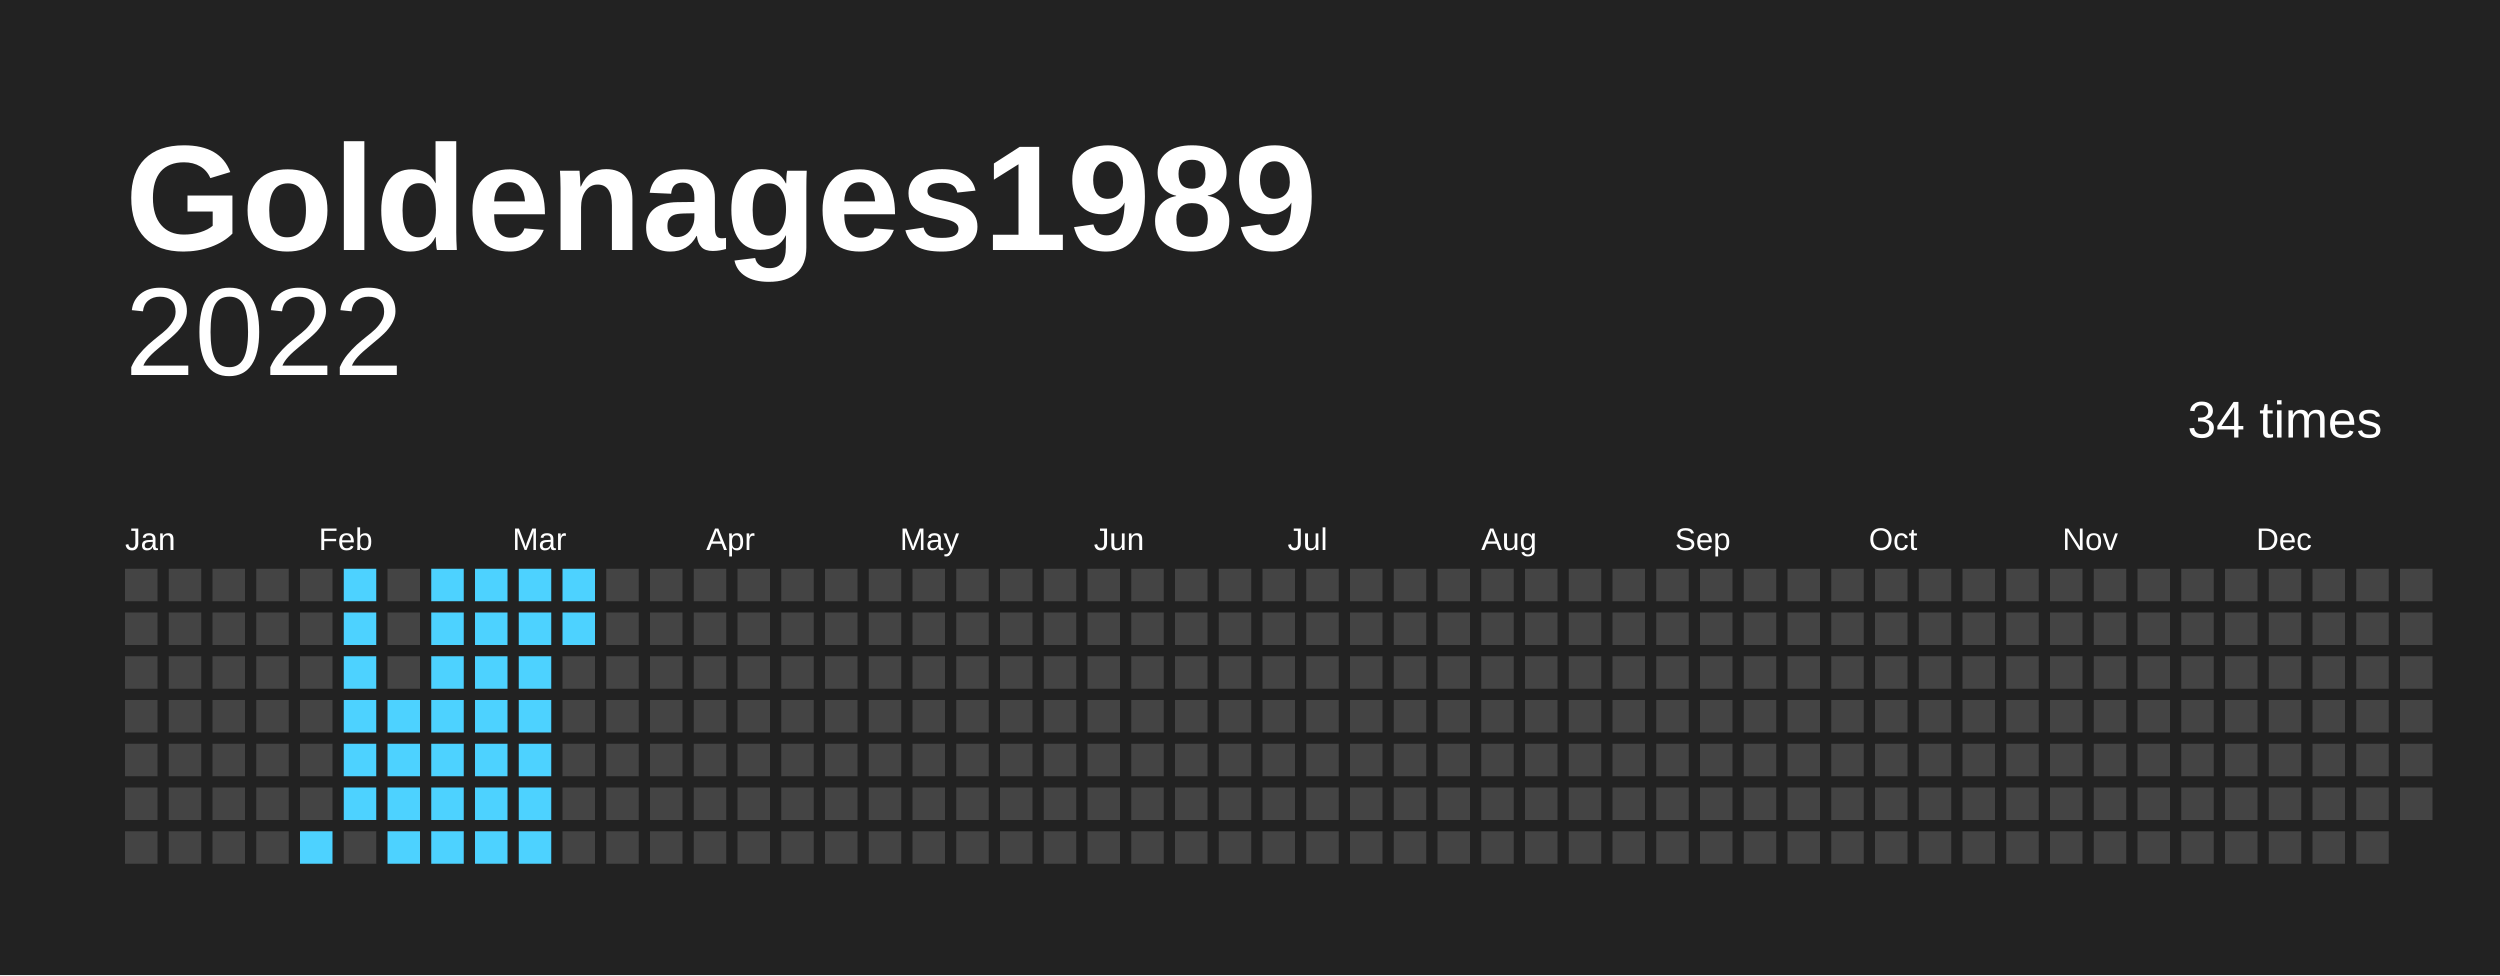
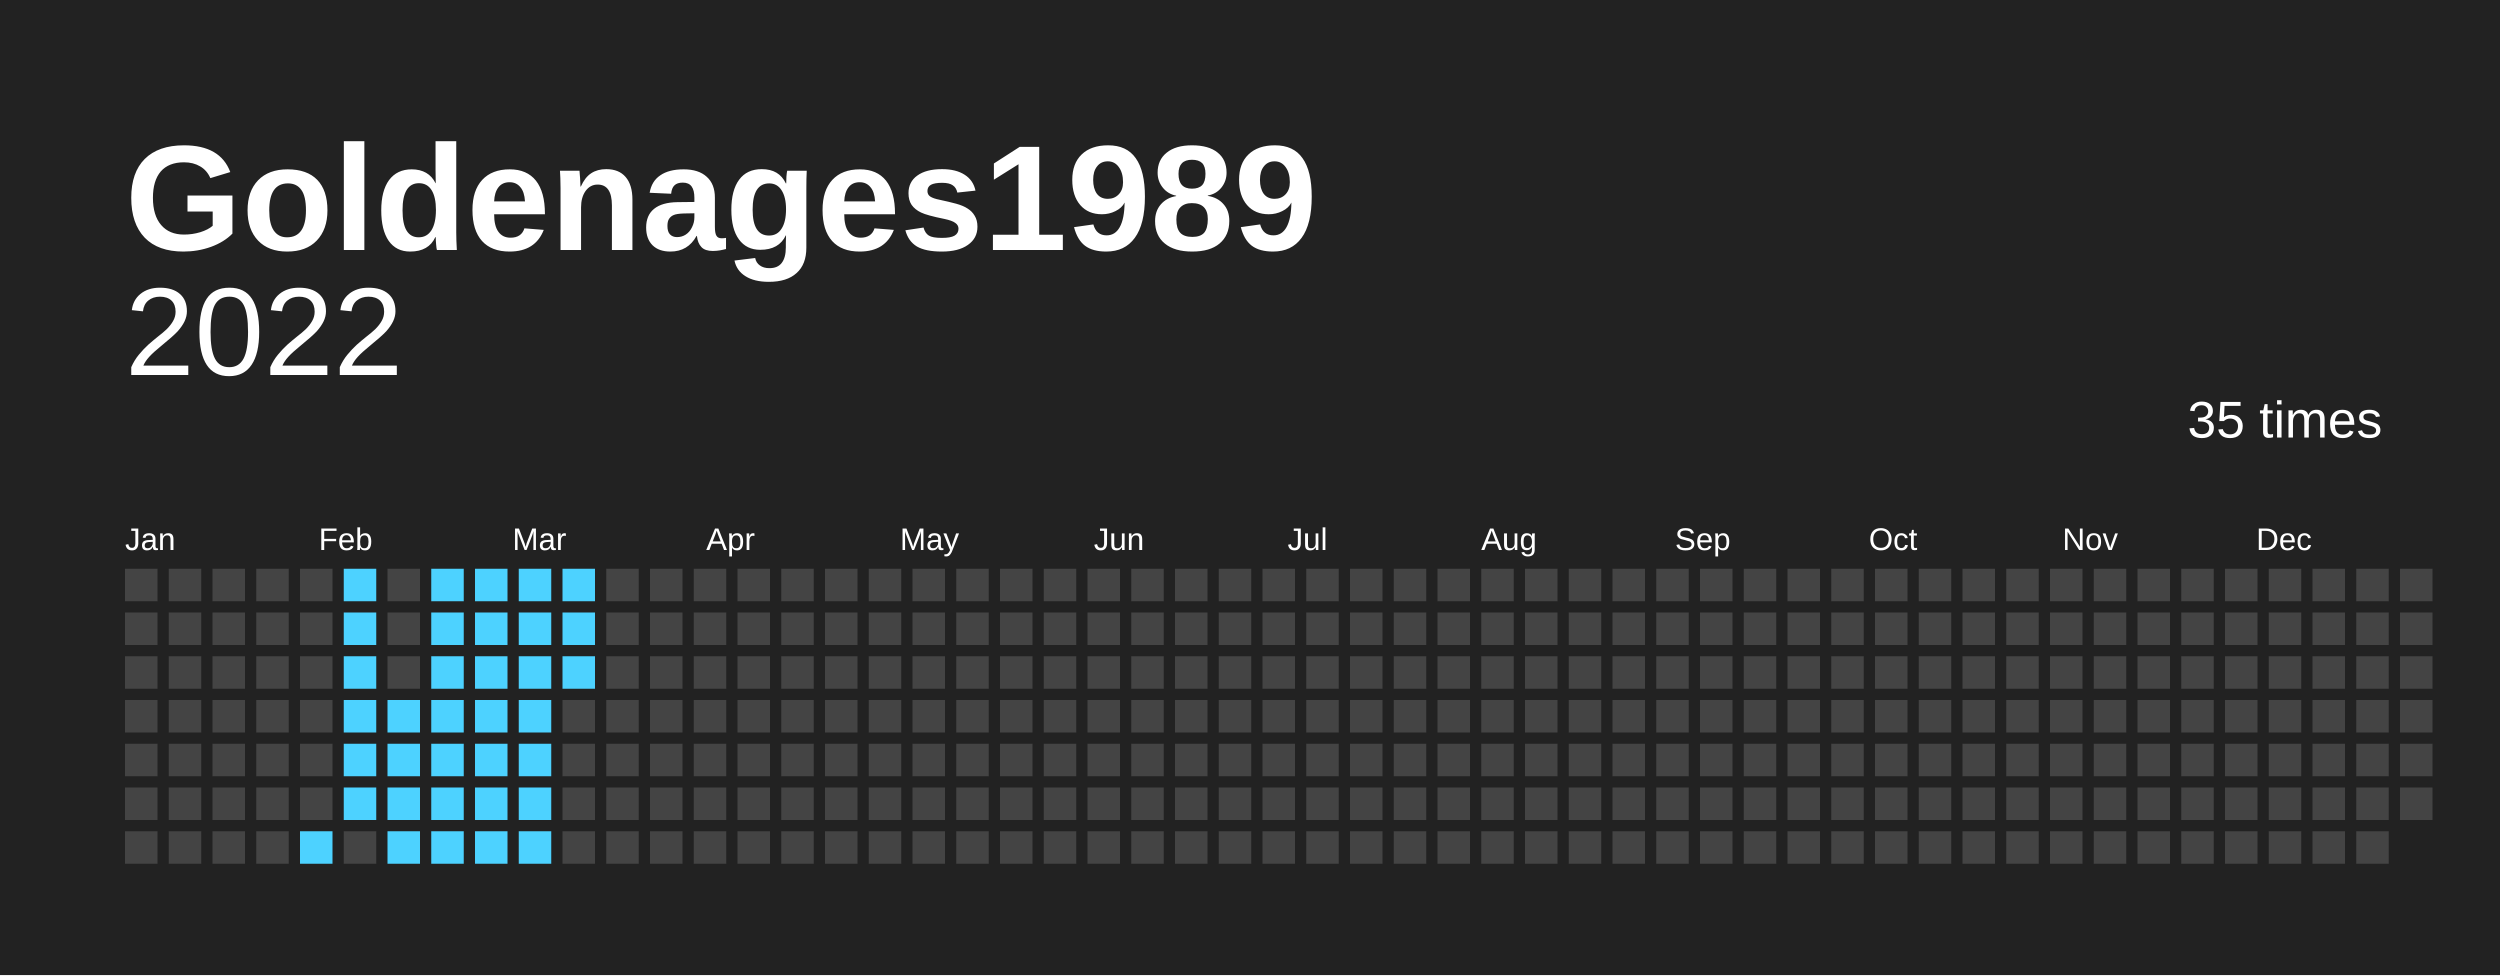
<svg xmlns="http://www.w3.org/2000/svg" baseProfile="full" height="78mm" version="1.1" viewBox="0,0,200,78" width="200mm">
  <defs />
  <rect fill="#222222" height="78" width="200" x="0" y="0" />
  <text fill="#FFFFFF" style="font-size:12px; font-family:Arial; font-weight:bold;" x="10" y="20">Goldenages1989</text>
  <text alignment-baseline="hanging" fill="#FFFFFF" style="font-size:10.0px; font-family:Arial;" x="10" y="30">2022</text>
-   <text alignment-baseline="hanging" fill="#FFFFFF" style="font-size:4.125px; font-family:Arial;" x="175" y="35">34 times</text>
+   <text alignment-baseline="hanging" fill="#FFFFFF" style="font-size:4.125px; font-family:Arial;" x="175" y="35">35 times</text>
  <text fill="#FFFFFF" style="font-size:2.5px; font-family:Arial" x="10.0" y="44">Jan</text>
  <text fill="#FFFFFF" style="font-size:2.5px; font-family:Arial" x="25.5" y="44">Feb</text>
  <text fill="#FFFFFF" style="font-size:2.5px; font-family:Arial" x="41.0" y="44">Mar</text>
  <text fill="#FFFFFF" style="font-size:2.5px; font-family:Arial" x="56.5" y="44">Apr</text>
  <text fill="#FFFFFF" style="font-size:2.5px; font-family:Arial" x="72.0" y="44">May</text>
  <text fill="#FFFFFF" style="font-size:2.5px; font-family:Arial" x="87.5" y="44">Jun</text>
  <text fill="#FFFFFF" style="font-size:2.5px; font-family:Arial" x="103.0" y="44">Jul</text>
  <text fill="#FFFFFF" style="font-size:2.5px; font-family:Arial" x="118.5" y="44">Aug</text>
  <text fill="#FFFFFF" style="font-size:2.5px; font-family:Arial" x="134.0" y="44">Sep</text>
  <text fill="#FFFFFF" style="font-size:2.5px; font-family:Arial" x="149.5" y="44">Oct</text>
  <text fill="#FFFFFF" style="font-size:2.5px; font-family:Arial" x="165.0" y="44">Nov</text>
  <text fill="#FFFFFF" style="font-size:2.5px; font-family:Arial" x="180.5" y="44">Dec</text>
  <rect fill="#444444" height="2.6" width="2.6" x="10.0" y="45.5" />
  <rect fill="#444444" height="2.6" width="2.6" x="10.0" y="49.0" />
  <rect fill="#444444" height="2.6" width="2.6" x="10.0" y="52.5" />
  <rect fill="#444444" height="2.6" width="2.6" x="10.0" y="56.0" />
  <rect fill="#444444" height="2.6" width="2.6" x="10.0" y="59.5" />
  <rect fill="#444444" height="2.6" width="2.6" x="10.0" y="63.0" />
  <rect fill="#444444" height="2.6" width="2.6" x="10.0" y="66.5" />
  <rect fill="#444444" height="2.6" width="2.6" x="13.5" y="45.5" />
  <rect fill="#444444" height="2.6" width="2.6" x="13.5" y="49.0" />
  <rect fill="#444444" height="2.6" width="2.6" x="13.5" y="52.5" />
  <rect fill="#444444" height="2.6" width="2.6" x="13.5" y="56.0" />
  <rect fill="#444444" height="2.6" width="2.6" x="13.5" y="59.5" />
  <rect fill="#444444" height="2.6" width="2.6" x="13.5" y="63.0" />
  <rect fill="#444444" height="2.6" width="2.6" x="13.5" y="66.5" />
  <rect fill="#444444" height="2.6" width="2.6" x="17.0" y="45.5" />
  <rect fill="#444444" height="2.6" width="2.6" x="17.0" y="49.0" />
  <rect fill="#444444" height="2.6" width="2.6" x="17.0" y="52.5" />
  <rect fill="#444444" height="2.6" width="2.6" x="17.0" y="56.0" />
  <rect fill="#444444" height="2.6" width="2.6" x="17.0" y="59.5" />
  <rect fill="#444444" height="2.6" width="2.6" x="17.0" y="63.0" />
  <rect fill="#444444" height="2.6" width="2.6" x="17.0" y="66.5" />
  <rect fill="#444444" height="2.6" width="2.6" x="20.5" y="45.5" />
  <rect fill="#444444" height="2.6" width="2.6" x="20.5" y="49.0" />
  <rect fill="#444444" height="2.6" width="2.6" x="20.5" y="52.5" />
  <rect fill="#444444" height="2.6" width="2.6" x="20.5" y="56.0" />
  <rect fill="#444444" height="2.6" width="2.6" x="20.5" y="59.5" />
  <rect fill="#444444" height="2.6" width="2.6" x="20.5" y="63.0" />
  <rect fill="#444444" height="2.6" width="2.6" x="20.5" y="66.5" />
  <rect fill="#444444" height="2.6" width="2.6" x="24.0" y="45.5" />
  <rect fill="#444444" height="2.6" width="2.6" x="24.0" y="49.0" />
  <rect fill="#444444" height="2.6" width="2.6" x="24.0" y="52.5" />
  <rect fill="#444444" height="2.6" width="2.6" x="24.0" y="56.0" />
  <rect fill="#444444" height="2.6" width="2.6" x="24.0" y="59.5" />
  <rect fill="#444444" height="2.6" width="2.6" x="24.0" y="63.0" />
  <rect fill="#4DD2FF" height="2.6" width="2.6" x="24.0" y="66.5" />
  <rect fill="#4DD2FF" height="2.6" width="2.6" x="27.5" y="45.5" />
  <rect fill="#4DD2FF" height="2.6" width="2.6" x="27.5" y="49.0" />
  <rect fill="#4DD2FF" height="2.6" width="2.6" x="27.5" y="52.5" />
  <rect fill="#4DD2FF" height="2.6" width="2.6" x="27.5" y="56.0" />
  <rect fill="#4DD2FF" height="2.6" width="2.6" x="27.5" y="59.5" />
  <rect fill="#4DD2FF" height="2.6" width="2.6" x="27.5" y="63.0" />
  <rect fill="#444444" height="2.6" width="2.6" x="27.5" y="66.5" />
  <rect fill="#444444" height="2.6" width="2.6" x="31.0" y="45.5" />
  <rect fill="#444444" height="2.6" width="2.6" x="31.0" y="49.0" />
  <rect fill="#444444" height="2.6" width="2.6" x="31.0" y="52.5" />
  <rect fill="#4DD2FF" height="2.6" width="2.6" x="31.0" y="56.0" />
  <rect fill="#4DD2FF" height="2.6" width="2.6" x="31.0" y="59.5" />
  <rect fill="#4DD2FF" height="2.6" width="2.6" x="31.0" y="63.0" />
  <rect fill="#4DD2FF" height="2.6" width="2.6" x="31.0" y="66.5" />
  <rect fill="#4DD2FF" height="2.6" width="2.6" x="34.5" y="45.5" />
  <rect fill="#4DD2FF" height="2.6" width="2.6" x="34.5" y="49.0" />
  <rect fill="#4DD2FF" height="2.6" width="2.6" x="34.5" y="52.5" />
  <rect fill="#4DD2FF" height="2.6" width="2.6" x="34.5" y="56.0" />
  <rect fill="#4DD2FF" height="2.6" width="2.6" x="34.5" y="59.5" />
  <rect fill="#4DD2FF" height="2.6" width="2.6" x="34.5" y="63.0" />
  <rect fill="#4DD2FF" height="2.6" width="2.6" x="34.5" y="66.5" />
  <rect fill="#4DD2FF" height="2.6" width="2.6" x="38.0" y="45.5" />
  <rect fill="#4DD2FF" height="2.6" width="2.6" x="38.0" y="49.0" />
  <rect fill="#4DD2FF" height="2.6" width="2.6" x="38.0" y="52.5" />
  <rect fill="#4DD2FF" height="2.6" width="2.6" x="38.0" y="56.0" />
  <rect fill="#4DD2FF" height="2.6" width="2.6" x="38.0" y="59.5" />
  <rect fill="#4DD2FF" height="2.6" width="2.6" x="38.0" y="63.0" />
  <rect fill="#4DD2FF" height="2.6" width="2.6" x="38.0" y="66.5" />
  <rect fill="#4DD2FF" height="2.6" width="2.6" x="41.5" y="45.5" />
  <rect fill="#4DD2FF" height="2.6" width="2.6" x="41.5" y="49.0" />
  <rect fill="#4DD2FF" height="2.6" width="2.6" x="41.5" y="52.5" />
  <rect fill="#4DD2FF" height="2.6" width="2.6" x="41.5" y="56.0" />
  <rect fill="#4DD2FF" height="2.6" width="2.6" x="41.5" y="59.5" />
  <rect fill="#4DD2FF" height="2.6" width="2.6" x="41.5" y="63.0" />
  <rect fill="#4DD2FF" height="2.6" width="2.6" x="41.5" y="66.5" />
  <rect fill="#4DD2FF" height="2.6" width="2.6" x="45.0" y="45.5" />
  <rect fill="#4DD2FF" height="2.6" width="2.6" x="45.0" y="49.0" />
-   <rect fill="#444444" height="2.6" width="2.6" x="45.0" y="52.5" />
+   <rect fill="#4DD2FF" height="2.6" width="2.6" x="45.0" y="52.5" />
  <rect fill="#444444" height="2.6" width="2.6" x="45.0" y="56.0" />
  <rect fill="#444444" height="2.6" width="2.6" x="45.0" y="59.5" />
  <rect fill="#444444" height="2.6" width="2.6" x="45.0" y="63.0" />
  <rect fill="#444444" height="2.6" width="2.6" x="45.0" y="66.5" />
  <rect fill="#444444" height="2.6" width="2.6" x="48.5" y="45.5" />
  <rect fill="#444444" height="2.6" width="2.6" x="48.5" y="49.0" />
  <rect fill="#444444" height="2.6" width="2.6" x="48.5" y="52.5" />
  <rect fill="#444444" height="2.6" width="2.6" x="48.5" y="56.0" />
  <rect fill="#444444" height="2.6" width="2.6" x="48.5" y="59.5" />
  <rect fill="#444444" height="2.6" width="2.6" x="48.5" y="63.0" />
  <rect fill="#444444" height="2.6" width="2.6" x="48.5" y="66.5" />
  <rect fill="#444444" height="2.6" width="2.6" x="52.0" y="45.5" />
  <rect fill="#444444" height="2.6" width="2.6" x="52.0" y="49.0" />
  <rect fill="#444444" height="2.6" width="2.6" x="52.0" y="52.5" />
  <rect fill="#444444" height="2.6" width="2.6" x="52.0" y="56.0" />
  <rect fill="#444444" height="2.6" width="2.6" x="52.0" y="59.5" />
  <rect fill="#444444" height="2.6" width="2.6" x="52.0" y="63.0" />
  <rect fill="#444444" height="2.6" width="2.6" x="52.0" y="66.5" />
  <rect fill="#444444" height="2.6" width="2.6" x="55.5" y="45.5" />
  <rect fill="#444444" height="2.6" width="2.6" x="55.5" y="49.0" />
  <rect fill="#444444" height="2.6" width="2.6" x="55.5" y="52.5" />
  <rect fill="#444444" height="2.6" width="2.6" x="55.5" y="56.0" />
  <rect fill="#444444" height="2.6" width="2.6" x="55.5" y="59.5" />
  <rect fill="#444444" height="2.6" width="2.6" x="55.5" y="63.0" />
  <rect fill="#444444" height="2.6" width="2.6" x="55.5" y="66.5" />
  <rect fill="#444444" height="2.6" width="2.6" x="59.0" y="45.5" />
  <rect fill="#444444" height="2.6" width="2.6" x="59.0" y="49.0" />
  <rect fill="#444444" height="2.6" width="2.6" x="59.0" y="52.5" />
  <rect fill="#444444" height="2.6" width="2.6" x="59.0" y="56.0" />
  <rect fill="#444444" height="2.6" width="2.6" x="59.0" y="59.5" />
  <rect fill="#444444" height="2.6" width="2.6" x="59.0" y="63.0" />
  <rect fill="#444444" height="2.6" width="2.6" x="59.0" y="66.5" />
  <rect fill="#444444" height="2.6" width="2.6" x="62.5" y="45.5" />
  <rect fill="#444444" height="2.6" width="2.6" x="62.5" y="49.0" />
  <rect fill="#444444" height="2.6" width="2.6" x="62.5" y="52.5" />
  <rect fill="#444444" height="2.6" width="2.6" x="62.5" y="56.0" />
  <rect fill="#444444" height="2.6" width="2.6" x="62.5" y="59.5" />
  <rect fill="#444444" height="2.6" width="2.6" x="62.5" y="63.0" />
  <rect fill="#444444" height="2.6" width="2.6" x="62.5" y="66.5" />
  <rect fill="#444444" height="2.6" width="2.6" x="66.0" y="45.5" />
  <rect fill="#444444" height="2.6" width="2.6" x="66.0" y="49.0" />
  <rect fill="#444444" height="2.6" width="2.6" x="66.0" y="52.5" />
  <rect fill="#444444" height="2.6" width="2.6" x="66.0" y="56.0" />
  <rect fill="#444444" height="2.6" width="2.6" x="66.0" y="59.5" />
  <rect fill="#444444" height="2.6" width="2.6" x="66.0" y="63.0" />
  <rect fill="#444444" height="2.6" width="2.6" x="66.0" y="66.5" />
  <rect fill="#444444" height="2.6" width="2.6" x="69.5" y="45.5" />
  <rect fill="#444444" height="2.6" width="2.6" x="69.5" y="49.0" />
  <rect fill="#444444" height="2.6" width="2.6" x="69.5" y="52.5" />
  <rect fill="#444444" height="2.6" width="2.6" x="69.5" y="56.0" />
  <rect fill="#444444" height="2.6" width="2.6" x="69.5" y="59.5" />
  <rect fill="#444444" height="2.6" width="2.6" x="69.5" y="63.0" />
  <rect fill="#444444" height="2.6" width="2.6" x="69.5" y="66.5" />
  <rect fill="#444444" height="2.6" width="2.6" x="73.0" y="45.5" />
  <rect fill="#444444" height="2.6" width="2.6" x="73.0" y="49.0" />
  <rect fill="#444444" height="2.6" width="2.6" x="73.0" y="52.5" />
  <rect fill="#444444" height="2.6" width="2.6" x="73.0" y="56.0" />
  <rect fill="#444444" height="2.6" width="2.6" x="73.0" y="59.5" />
  <rect fill="#444444" height="2.6" width="2.6" x="73.0" y="63.0" />
  <rect fill="#444444" height="2.6" width="2.6" x="73.0" y="66.5" />
  <rect fill="#444444" height="2.6" width="2.6" x="76.5" y="45.5" />
  <rect fill="#444444" height="2.6" width="2.6" x="76.5" y="49.0" />
  <rect fill="#444444" height="2.6" width="2.6" x="76.5" y="52.5" />
  <rect fill="#444444" height="2.6" width="2.6" x="76.5" y="56.0" />
  <rect fill="#444444" height="2.6" width="2.6" x="76.5" y="59.5" />
  <rect fill="#444444" height="2.6" width="2.6" x="76.5" y="63.0" />
  <rect fill="#444444" height="2.6" width="2.6" x="76.5" y="66.5" />
  <rect fill="#444444" height="2.6" width="2.6" x="80.0" y="45.5" />
  <rect fill="#444444" height="2.6" width="2.6" x="80.0" y="49.0" />
  <rect fill="#444444" height="2.6" width="2.6" x="80.0" y="52.5" />
  <rect fill="#444444" height="2.6" width="2.6" x="80.0" y="56.0" />
  <rect fill="#444444" height="2.6" width="2.6" x="80.0" y="59.5" />
  <rect fill="#444444" height="2.6" width="2.6" x="80.0" y="63.0" />
  <rect fill="#444444" height="2.6" width="2.6" x="80.0" y="66.5" />
  <rect fill="#444444" height="2.6" width="2.6" x="83.5" y="45.5" />
  <rect fill="#444444" height="2.6" width="2.6" x="83.5" y="49.0" />
  <rect fill="#444444" height="2.6" width="2.6" x="83.5" y="52.5" />
  <rect fill="#444444" height="2.6" width="2.6" x="83.5" y="56.0" />
  <rect fill="#444444" height="2.6" width="2.6" x="83.5" y="59.5" />
  <rect fill="#444444" height="2.6" width="2.6" x="83.5" y="63.0" />
  <rect fill="#444444" height="2.6" width="2.6" x="83.5" y="66.5" />
  <rect fill="#444444" height="2.6" width="2.6" x="87.0" y="45.5" />
  <rect fill="#444444" height="2.6" width="2.6" x="87.0" y="49.0" />
  <rect fill="#444444" height="2.6" width="2.6" x="87.0" y="52.5" />
  <rect fill="#444444" height="2.6" width="2.6" x="87.0" y="56.0" />
  <rect fill="#444444" height="2.6" width="2.6" x="87.0" y="59.5" />
  <rect fill="#444444" height="2.6" width="2.6" x="87.0" y="63.0" />
  <rect fill="#444444" height="2.6" width="2.6" x="87.0" y="66.5" />
  <rect fill="#444444" height="2.6" width="2.6" x="90.5" y="45.5" />
  <rect fill="#444444" height="2.6" width="2.6" x="90.5" y="49.0" />
  <rect fill="#444444" height="2.6" width="2.6" x="90.5" y="52.5" />
  <rect fill="#444444" height="2.6" width="2.6" x="90.5" y="56.0" />
  <rect fill="#444444" height="2.6" width="2.6" x="90.5" y="59.5" />
  <rect fill="#444444" height="2.6" width="2.6" x="90.5" y="63.0" />
  <rect fill="#444444" height="2.6" width="2.6" x="90.5" y="66.5" />
  <rect fill="#444444" height="2.6" width="2.6" x="94.0" y="45.5" />
  <rect fill="#444444" height="2.6" width="2.6" x="94.0" y="49.0" />
  <rect fill="#444444" height="2.6" width="2.6" x="94.0" y="52.5" />
  <rect fill="#444444" height="2.6" width="2.6" x="94.0" y="56.0" />
  <rect fill="#444444" height="2.6" width="2.6" x="94.0" y="59.5" />
  <rect fill="#444444" height="2.6" width="2.6" x="94.0" y="63.0" />
  <rect fill="#444444" height="2.6" width="2.6" x="94.0" y="66.5" />
  <rect fill="#444444" height="2.6" width="2.6" x="97.5" y="45.5" />
  <rect fill="#444444" height="2.6" width="2.6" x="97.5" y="49.0" />
  <rect fill="#444444" height="2.6" width="2.6" x="97.5" y="52.5" />
  <rect fill="#444444" height="2.6" width="2.6" x="97.5" y="56.0" />
  <rect fill="#444444" height="2.6" width="2.6" x="97.5" y="59.5" />
  <rect fill="#444444" height="2.6" width="2.6" x="97.5" y="63.0" />
  <rect fill="#444444" height="2.6" width="2.6" x="97.5" y="66.5" />
  <rect fill="#444444" height="2.6" width="2.6" x="101.0" y="45.5" />
  <rect fill="#444444" height="2.6" width="2.6" x="101.0" y="49.0" />
  <rect fill="#444444" height="2.6" width="2.6" x="101.0" y="52.5" />
  <rect fill="#444444" height="2.6" width="2.6" x="101.0" y="56.0" />
  <rect fill="#444444" height="2.6" width="2.6" x="101.0" y="59.5" />
  <rect fill="#444444" height="2.6" width="2.6" x="101.0" y="63.0" />
  <rect fill="#444444" height="2.6" width="2.6" x="101.0" y="66.5" />
  <rect fill="#444444" height="2.6" width="2.6" x="104.5" y="45.5" />
  <rect fill="#444444" height="2.6" width="2.6" x="104.5" y="49.0" />
  <rect fill="#444444" height="2.6" width="2.6" x="104.5" y="52.5" />
  <rect fill="#444444" height="2.6" width="2.6" x="104.5" y="56.0" />
  <rect fill="#444444" height="2.6" width="2.6" x="104.5" y="59.5" />
  <rect fill="#444444" height="2.6" width="2.6" x="104.5" y="63.0" />
  <rect fill="#444444" height="2.6" width="2.6" x="104.5" y="66.5" />
  <rect fill="#444444" height="2.6" width="2.6" x="108.0" y="45.5" />
  <rect fill="#444444" height="2.6" width="2.6" x="108.0" y="49.0" />
  <rect fill="#444444" height="2.6" width="2.6" x="108.0" y="52.5" />
  <rect fill="#444444" height="2.6" width="2.6" x="108.0" y="56.0" />
  <rect fill="#444444" height="2.6" width="2.6" x="108.0" y="59.5" />
  <rect fill="#444444" height="2.6" width="2.6" x="108.0" y="63.0" />
  <rect fill="#444444" height="2.6" width="2.6" x="108.0" y="66.5" />
  <rect fill="#444444" height="2.6" width="2.6" x="111.5" y="45.5" />
  <rect fill="#444444" height="2.6" width="2.6" x="111.5" y="49.0" />
  <rect fill="#444444" height="2.6" width="2.6" x="111.5" y="52.5" />
  <rect fill="#444444" height="2.6" width="2.6" x="111.5" y="56.0" />
  <rect fill="#444444" height="2.6" width="2.6" x="111.5" y="59.5" />
  <rect fill="#444444" height="2.6" width="2.6" x="111.5" y="63.0" />
  <rect fill="#444444" height="2.6" width="2.6" x="111.5" y="66.5" />
  <rect fill="#444444" height="2.6" width="2.6" x="115.0" y="45.5" />
  <rect fill="#444444" height="2.6" width="2.6" x="115.0" y="49.0" />
  <rect fill="#444444" height="2.6" width="2.6" x="115.0" y="52.5" />
  <rect fill="#444444" height="2.6" width="2.6" x="115.0" y="56.0" />
  <rect fill="#444444" height="2.6" width="2.6" x="115.0" y="59.5" />
  <rect fill="#444444" height="2.6" width="2.6" x="115.0" y="63.0" />
  <rect fill="#444444" height="2.6" width="2.6" x="115.0" y="66.5" />
  <rect fill="#444444" height="2.6" width="2.6" x="118.5" y="45.5" />
  <rect fill="#444444" height="2.6" width="2.6" x="118.5" y="49.0" />
  <rect fill="#444444" height="2.6" width="2.6" x="118.5" y="52.5" />
  <rect fill="#444444" height="2.6" width="2.6" x="118.5" y="56.0" />
  <rect fill="#444444" height="2.6" width="2.6" x="118.5" y="59.5" />
  <rect fill="#444444" height="2.6" width="2.6" x="118.5" y="63.0" />
  <rect fill="#444444" height="2.6" width="2.6" x="118.5" y="66.5" />
  <rect fill="#444444" height="2.6" width="2.6" x="122.0" y="45.5" />
  <rect fill="#444444" height="2.6" width="2.6" x="122.0" y="49.0" />
  <rect fill="#444444" height="2.6" width="2.6" x="122.0" y="52.5" />
  <rect fill="#444444" height="2.6" width="2.6" x="122.0" y="56.0" />
  <rect fill="#444444" height="2.6" width="2.6" x="122.0" y="59.5" />
  <rect fill="#444444" height="2.6" width="2.6" x="122.0" y="63.0" />
  <rect fill="#444444" height="2.6" width="2.6" x="122.0" y="66.5" />
  <rect fill="#444444" height="2.6" width="2.6" x="125.5" y="45.5" />
  <rect fill="#444444" height="2.6" width="2.6" x="125.5" y="49.0" />
  <rect fill="#444444" height="2.6" width="2.6" x="125.5" y="52.5" />
  <rect fill="#444444" height="2.6" width="2.6" x="125.5" y="56.0" />
  <rect fill="#444444" height="2.6" width="2.6" x="125.5" y="59.5" />
  <rect fill="#444444" height="2.6" width="2.6" x="125.5" y="63.0" />
  <rect fill="#444444" height="2.6" width="2.6" x="125.5" y="66.5" />
  <rect fill="#444444" height="2.6" width="2.6" x="129.0" y="45.5" />
  <rect fill="#444444" height="2.6" width="2.6" x="129.0" y="49.0" />
  <rect fill="#444444" height="2.6" width="2.6" x="129.0" y="52.5" />
  <rect fill="#444444" height="2.6" width="2.6" x="129.0" y="56.0" />
  <rect fill="#444444" height="2.6" width="2.6" x="129.0" y="59.5" />
  <rect fill="#444444" height="2.6" width="2.6" x="129.0" y="63.0" />
  <rect fill="#444444" height="2.6" width="2.6" x="129.0" y="66.5" />
  <rect fill="#444444" height="2.6" width="2.6" x="132.5" y="45.5" />
  <rect fill="#444444" height="2.6" width="2.6" x="132.5" y="49.0" />
  <rect fill="#444444" height="2.6" width="2.6" x="132.5" y="52.5" />
  <rect fill="#444444" height="2.6" width="2.6" x="132.5" y="56.0" />
  <rect fill="#444444" height="2.6" width="2.6" x="132.5" y="59.5" />
  <rect fill="#444444" height="2.6" width="2.6" x="132.5" y="63.0" />
  <rect fill="#444444" height="2.6" width="2.6" x="132.5" y="66.5" />
  <rect fill="#444444" height="2.6" width="2.6" x="136.0" y="45.5" />
  <rect fill="#444444" height="2.6" width="2.6" x="136.0" y="49.0" />
  <rect fill="#444444" height="2.6" width="2.6" x="136.0" y="52.5" />
  <rect fill="#444444" height="2.6" width="2.6" x="136.0" y="56.0" />
  <rect fill="#444444" height="2.6" width="2.6" x="136.0" y="59.5" />
  <rect fill="#444444" height="2.6" width="2.6" x="136.0" y="63.0" />
  <rect fill="#444444" height="2.6" width="2.6" x="136.0" y="66.5" />
  <rect fill="#444444" height="2.6" width="2.6" x="139.5" y="45.5" />
  <rect fill="#444444" height="2.6" width="2.6" x="139.5" y="49.0" />
  <rect fill="#444444" height="2.6" width="2.6" x="139.5" y="52.5" />
  <rect fill="#444444" height="2.6" width="2.6" x="139.5" y="56.0" />
  <rect fill="#444444" height="2.6" width="2.6" x="139.5" y="59.5" />
  <rect fill="#444444" height="2.6" width="2.6" x="139.5" y="63.0" />
  <rect fill="#444444" height="2.6" width="2.6" x="139.5" y="66.5" />
  <rect fill="#444444" height="2.6" width="2.6" x="143.0" y="45.5" />
  <rect fill="#444444" height="2.6" width="2.6" x="143.0" y="49.0" />
  <rect fill="#444444" height="2.6" width="2.6" x="143.0" y="52.5" />
  <rect fill="#444444" height="2.6" width="2.6" x="143.0" y="56.0" />
  <rect fill="#444444" height="2.6" width="2.6" x="143.0" y="59.5" />
  <rect fill="#444444" height="2.6" width="2.6" x="143.0" y="63.0" />
  <rect fill="#444444" height="2.6" width="2.6" x="143.0" y="66.5" />
  <rect fill="#444444" height="2.6" width="2.6" x="146.5" y="45.5" />
  <rect fill="#444444" height="2.6" width="2.6" x="146.5" y="49.0" />
  <rect fill="#444444" height="2.6" width="2.6" x="146.5" y="52.5" />
  <rect fill="#444444" height="2.6" width="2.6" x="146.5" y="56.0" />
  <rect fill="#444444" height="2.6" width="2.6" x="146.5" y="59.5" />
  <rect fill="#444444" height="2.6" width="2.6" x="146.5" y="63.0" />
  <rect fill="#444444" height="2.6" width="2.6" x="146.5" y="66.5" />
  <rect fill="#444444" height="2.6" width="2.6" x="150.0" y="45.5" />
  <rect fill="#444444" height="2.6" width="2.6" x="150.0" y="49.0" />
  <rect fill="#444444" height="2.6" width="2.6" x="150.0" y="52.5" />
  <rect fill="#444444" height="2.6" width="2.6" x="150.0" y="56.0" />
  <rect fill="#444444" height="2.6" width="2.6" x="150.0" y="59.5" />
  <rect fill="#444444" height="2.6" width="2.6" x="150.0" y="63.0" />
  <rect fill="#444444" height="2.6" width="2.6" x="150.0" y="66.5" />
  <rect fill="#444444" height="2.6" width="2.6" x="153.5" y="45.5" />
  <rect fill="#444444" height="2.6" width="2.6" x="153.5" y="49.0" />
  <rect fill="#444444" height="2.6" width="2.6" x="153.5" y="52.5" />
  <rect fill="#444444" height="2.6" width="2.6" x="153.5" y="56.0" />
  <rect fill="#444444" height="2.6" width="2.6" x="153.5" y="59.5" />
  <rect fill="#444444" height="2.6" width="2.6" x="153.5" y="63.0" />
  <rect fill="#444444" height="2.6" width="2.6" x="153.5" y="66.5" />
  <rect fill="#444444" height="2.6" width="2.6" x="157.0" y="45.5" />
  <rect fill="#444444" height="2.6" width="2.6" x="157.0" y="49.0" />
  <rect fill="#444444" height="2.6" width="2.6" x="157.0" y="52.5" />
  <rect fill="#444444" height="2.6" width="2.6" x="157.0" y="56.0" />
  <rect fill="#444444" height="2.6" width="2.6" x="157.0" y="59.5" />
  <rect fill="#444444" height="2.6" width="2.6" x="157.0" y="63.0" />
  <rect fill="#444444" height="2.6" width="2.6" x="157.0" y="66.5" />
  <rect fill="#444444" height="2.6" width="2.6" x="160.5" y="45.5" />
  <rect fill="#444444" height="2.6" width="2.6" x="160.5" y="49.0" />
  <rect fill="#444444" height="2.6" width="2.6" x="160.5" y="52.5" />
  <rect fill="#444444" height="2.6" width="2.6" x="160.5" y="56.0" />
  <rect fill="#444444" height="2.6" width="2.6" x="160.5" y="59.5" />
  <rect fill="#444444" height="2.6" width="2.6" x="160.5" y="63.0" />
  <rect fill="#444444" height="2.6" width="2.6" x="160.5" y="66.5" />
  <rect fill="#444444" height="2.6" width="2.6" x="164.0" y="45.5" />
  <rect fill="#444444" height="2.6" width="2.6" x="164.0" y="49.0" />
  <rect fill="#444444" height="2.6" width="2.6" x="164.0" y="52.5" />
  <rect fill="#444444" height="2.6" width="2.6" x="164.0" y="56.0" />
  <rect fill="#444444" height="2.6" width="2.6" x="164.0" y="59.5" />
  <rect fill="#444444" height="2.6" width="2.6" x="164.0" y="63.0" />
  <rect fill="#444444" height="2.6" width="2.6" x="164.0" y="66.5" />
  <rect fill="#444444" height="2.6" width="2.6" x="167.5" y="45.5" />
  <rect fill="#444444" height="2.6" width="2.6" x="167.5" y="49.0" />
  <rect fill="#444444" height="2.6" width="2.6" x="167.5" y="52.5" />
  <rect fill="#444444" height="2.6" width="2.6" x="167.5" y="56.0" />
  <rect fill="#444444" height="2.6" width="2.6" x="167.5" y="59.5" />
  <rect fill="#444444" height="2.6" width="2.6" x="167.5" y="63.0" />
  <rect fill="#444444" height="2.6" width="2.6" x="167.5" y="66.5" />
  <rect fill="#444444" height="2.6" width="2.6" x="171.0" y="45.5" />
  <rect fill="#444444" height="2.6" width="2.6" x="171.0" y="49.0" />
  <rect fill="#444444" height="2.6" width="2.6" x="171.0" y="52.5" />
  <rect fill="#444444" height="2.6" width="2.6" x="171.0" y="56.0" />
  <rect fill="#444444" height="2.6" width="2.6" x="171.0" y="59.5" />
  <rect fill="#444444" height="2.6" width="2.6" x="171.0" y="63.0" />
  <rect fill="#444444" height="2.6" width="2.6" x="171.0" y="66.5" />
  <rect fill="#444444" height="2.6" width="2.6" x="174.5" y="45.5" />
  <rect fill="#444444" height="2.6" width="2.6" x="174.5" y="49.0" />
  <rect fill="#444444" height="2.6" width="2.6" x="174.5" y="52.5" />
  <rect fill="#444444" height="2.6" width="2.6" x="174.5" y="56.0" />
  <rect fill="#444444" height="2.6" width="2.6" x="174.5" y="59.5" />
  <rect fill="#444444" height="2.6" width="2.6" x="174.5" y="63.0" />
  <rect fill="#444444" height="2.6" width="2.6" x="174.5" y="66.5" />
  <rect fill="#444444" height="2.6" width="2.6" x="178.0" y="45.5" />
  <rect fill="#444444" height="2.6" width="2.6" x="178.0" y="49.0" />
  <rect fill="#444444" height="2.6" width="2.6" x="178.0" y="52.5" />
  <rect fill="#444444" height="2.6" width="2.6" x="178.0" y="56.0" />
  <rect fill="#444444" height="2.6" width="2.6" x="178.0" y="59.5" />
  <rect fill="#444444" height="2.6" width="2.6" x="178.0" y="63.0" />
  <rect fill="#444444" height="2.6" width="2.6" x="178.0" y="66.5" />
  <rect fill="#444444" height="2.6" width="2.6" x="181.5" y="45.5" />
  <rect fill="#444444" height="2.6" width="2.6" x="181.5" y="49.0" />
  <rect fill="#444444" height="2.6" width="2.6" x="181.5" y="52.5" />
  <rect fill="#444444" height="2.6" width="2.6" x="181.5" y="56.0" />
  <rect fill="#444444" height="2.6" width="2.6" x="181.5" y="59.5" />
  <rect fill="#444444" height="2.6" width="2.6" x="181.5" y="63.0" />
  <rect fill="#444444" height="2.6" width="2.6" x="181.5" y="66.5" />
  <rect fill="#444444" height="2.6" width="2.6" x="185.0" y="45.5" />
  <rect fill="#444444" height="2.6" width="2.6" x="185.0" y="49.0" />
  <rect fill="#444444" height="2.6" width="2.6" x="185.0" y="52.5" />
  <rect fill="#444444" height="2.6" width="2.6" x="185.0" y="56.0" />
  <rect fill="#444444" height="2.6" width="2.6" x="185.0" y="59.5" />
  <rect fill="#444444" height="2.6" width="2.6" x="185.0" y="63.0" />
  <rect fill="#444444" height="2.6" width="2.6" x="185.0" y="66.5" />
  <rect fill="#444444" height="2.6" width="2.6" x="188.5" y="45.5" />
  <rect fill="#444444" height="2.6" width="2.6" x="188.5" y="49.0" />
  <rect fill="#444444" height="2.6" width="2.6" x="188.5" y="52.5" />
  <rect fill="#444444" height="2.6" width="2.6" x="188.5" y="56.0" />
  <rect fill="#444444" height="2.6" width="2.6" x="188.5" y="59.5" />
  <rect fill="#444444" height="2.6" width="2.6" x="188.5" y="63.0" />
  <rect fill="#444444" height="2.6" width="2.6" x="188.5" y="66.5" />
  <rect fill="#444444" height="2.6" width="2.6" x="192.0" y="45.5" />
  <rect fill="#444444" height="2.6" width="2.6" x="192.0" y="49.0" />
  <rect fill="#444444" height="2.6" width="2.6" x="192.0" y="52.5" />
  <rect fill="#444444" height="2.6" width="2.6" x="192.0" y="56.0" />
  <rect fill="#444444" height="2.6" width="2.6" x="192.0" y="59.5" />
  <rect fill="#444444" height="2.6" width="2.6" x="192.0" y="63.0" />
</svg>
